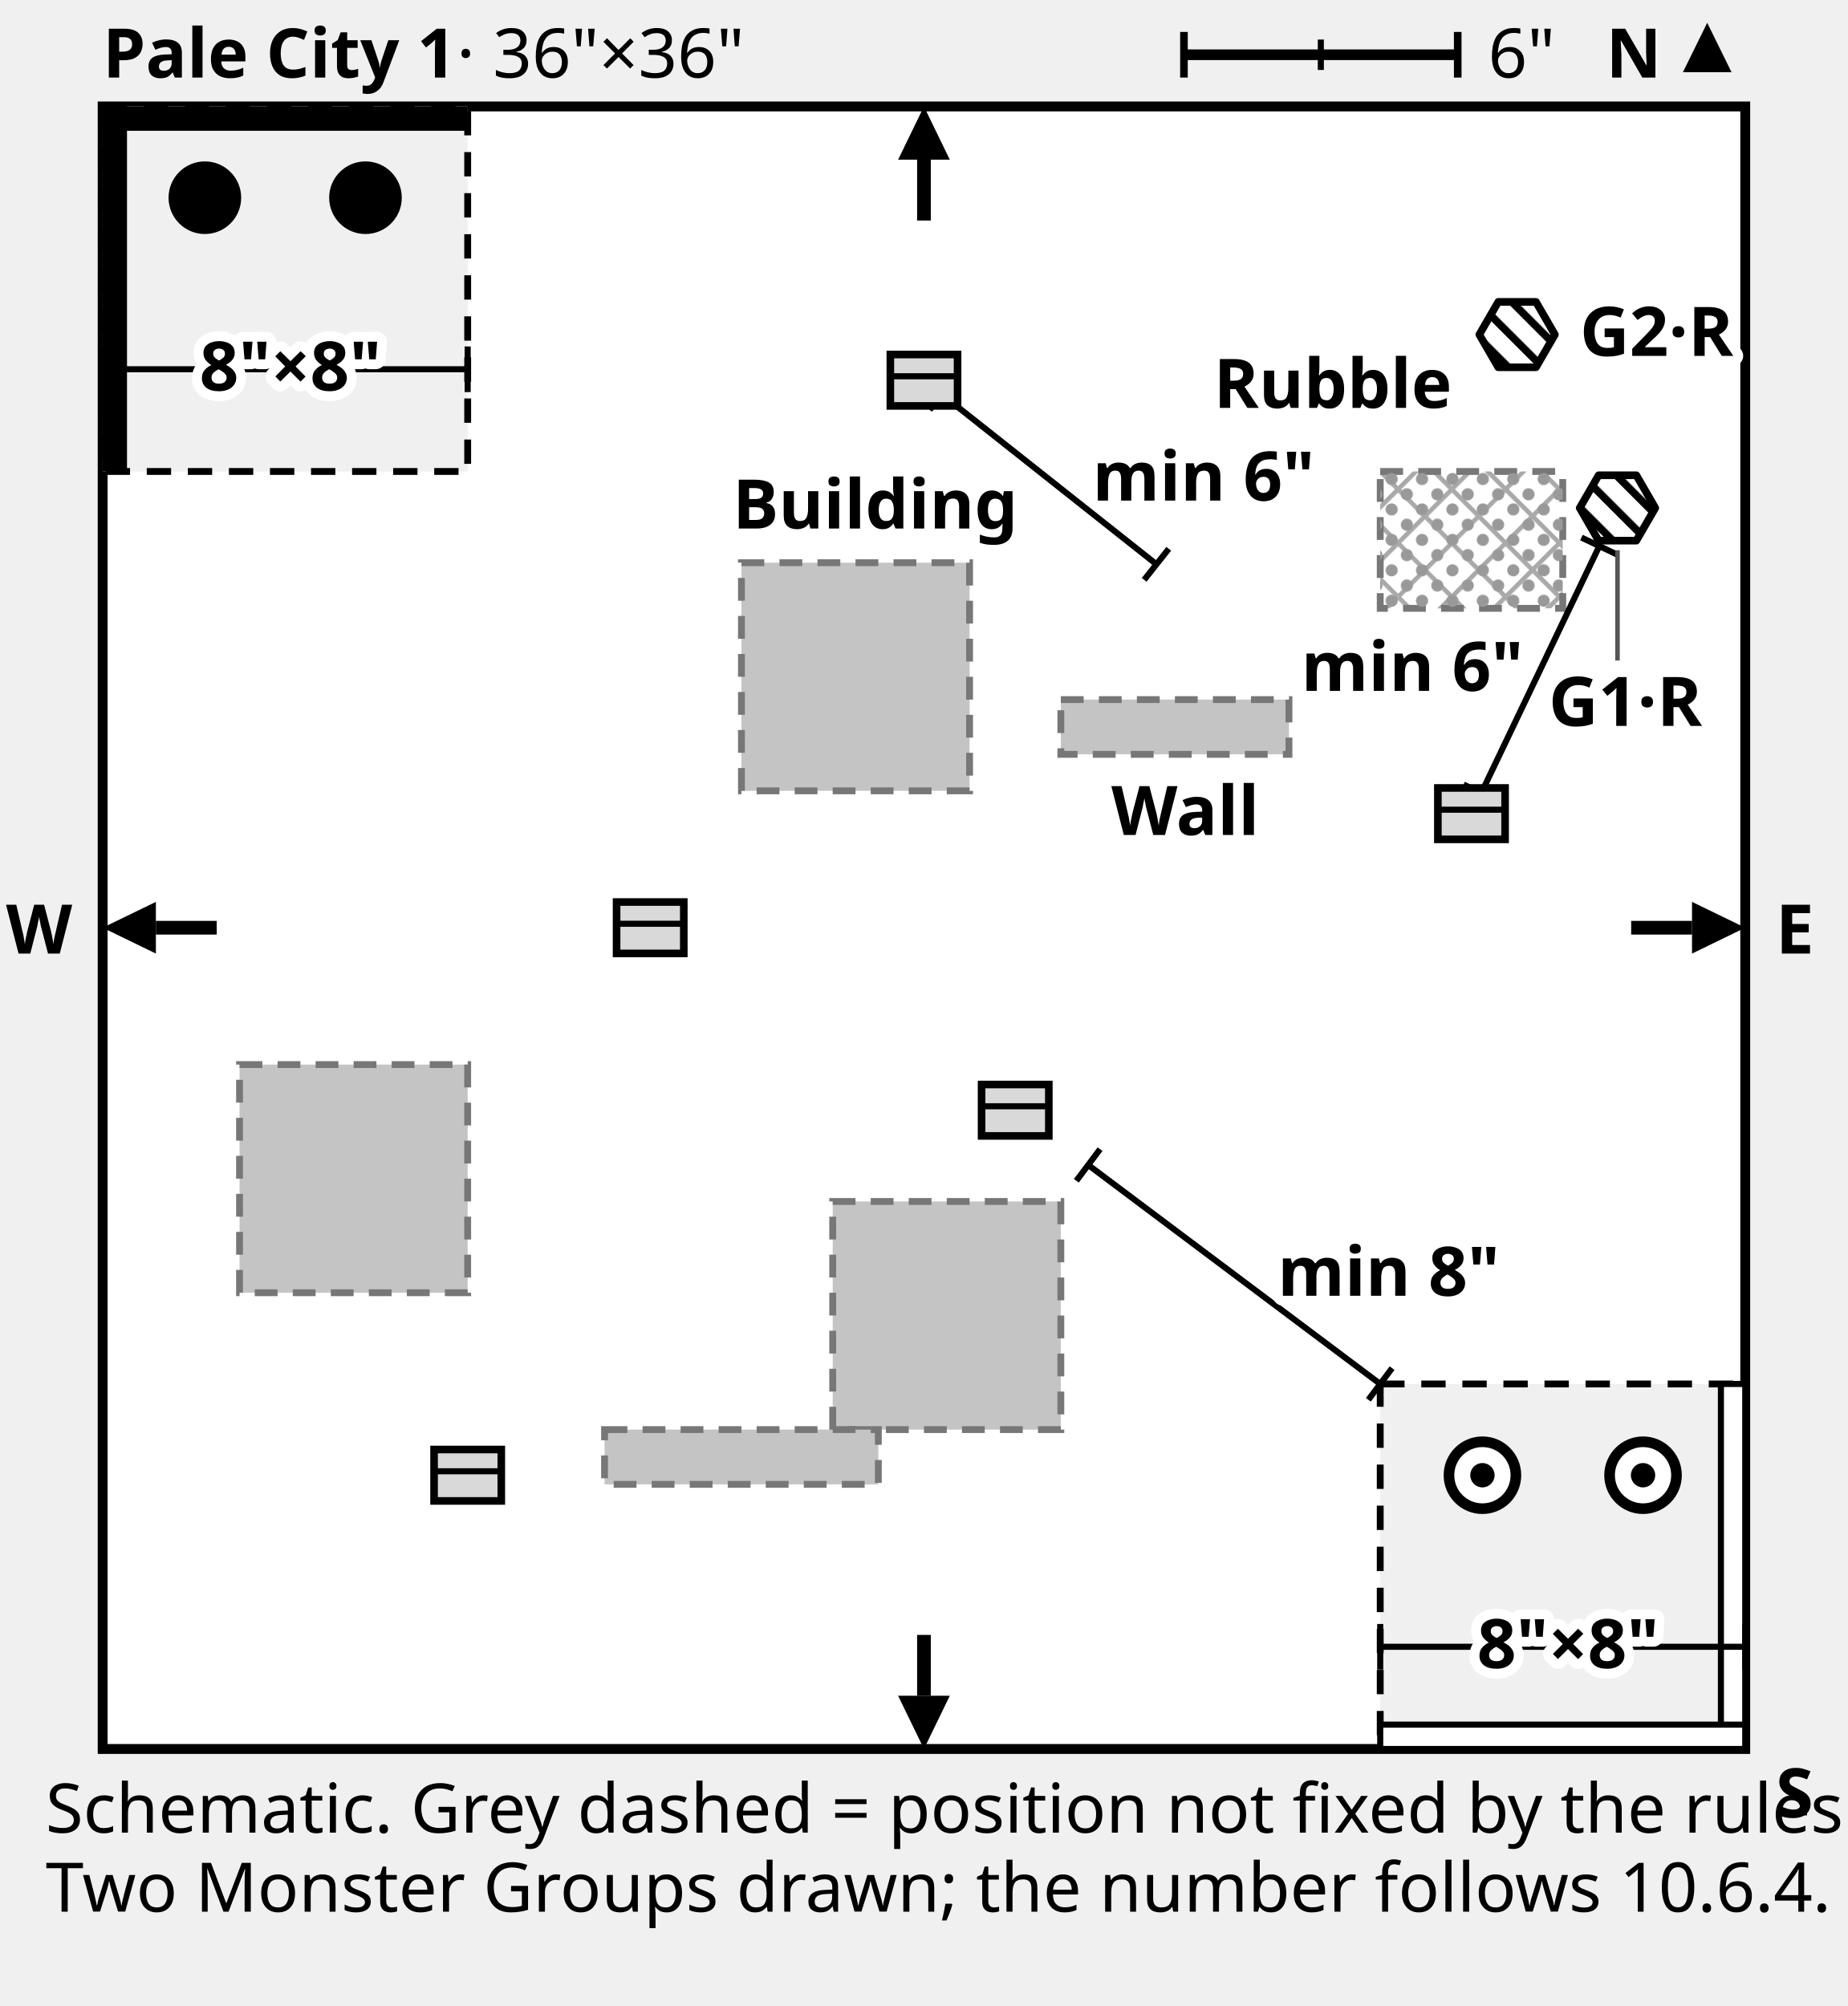
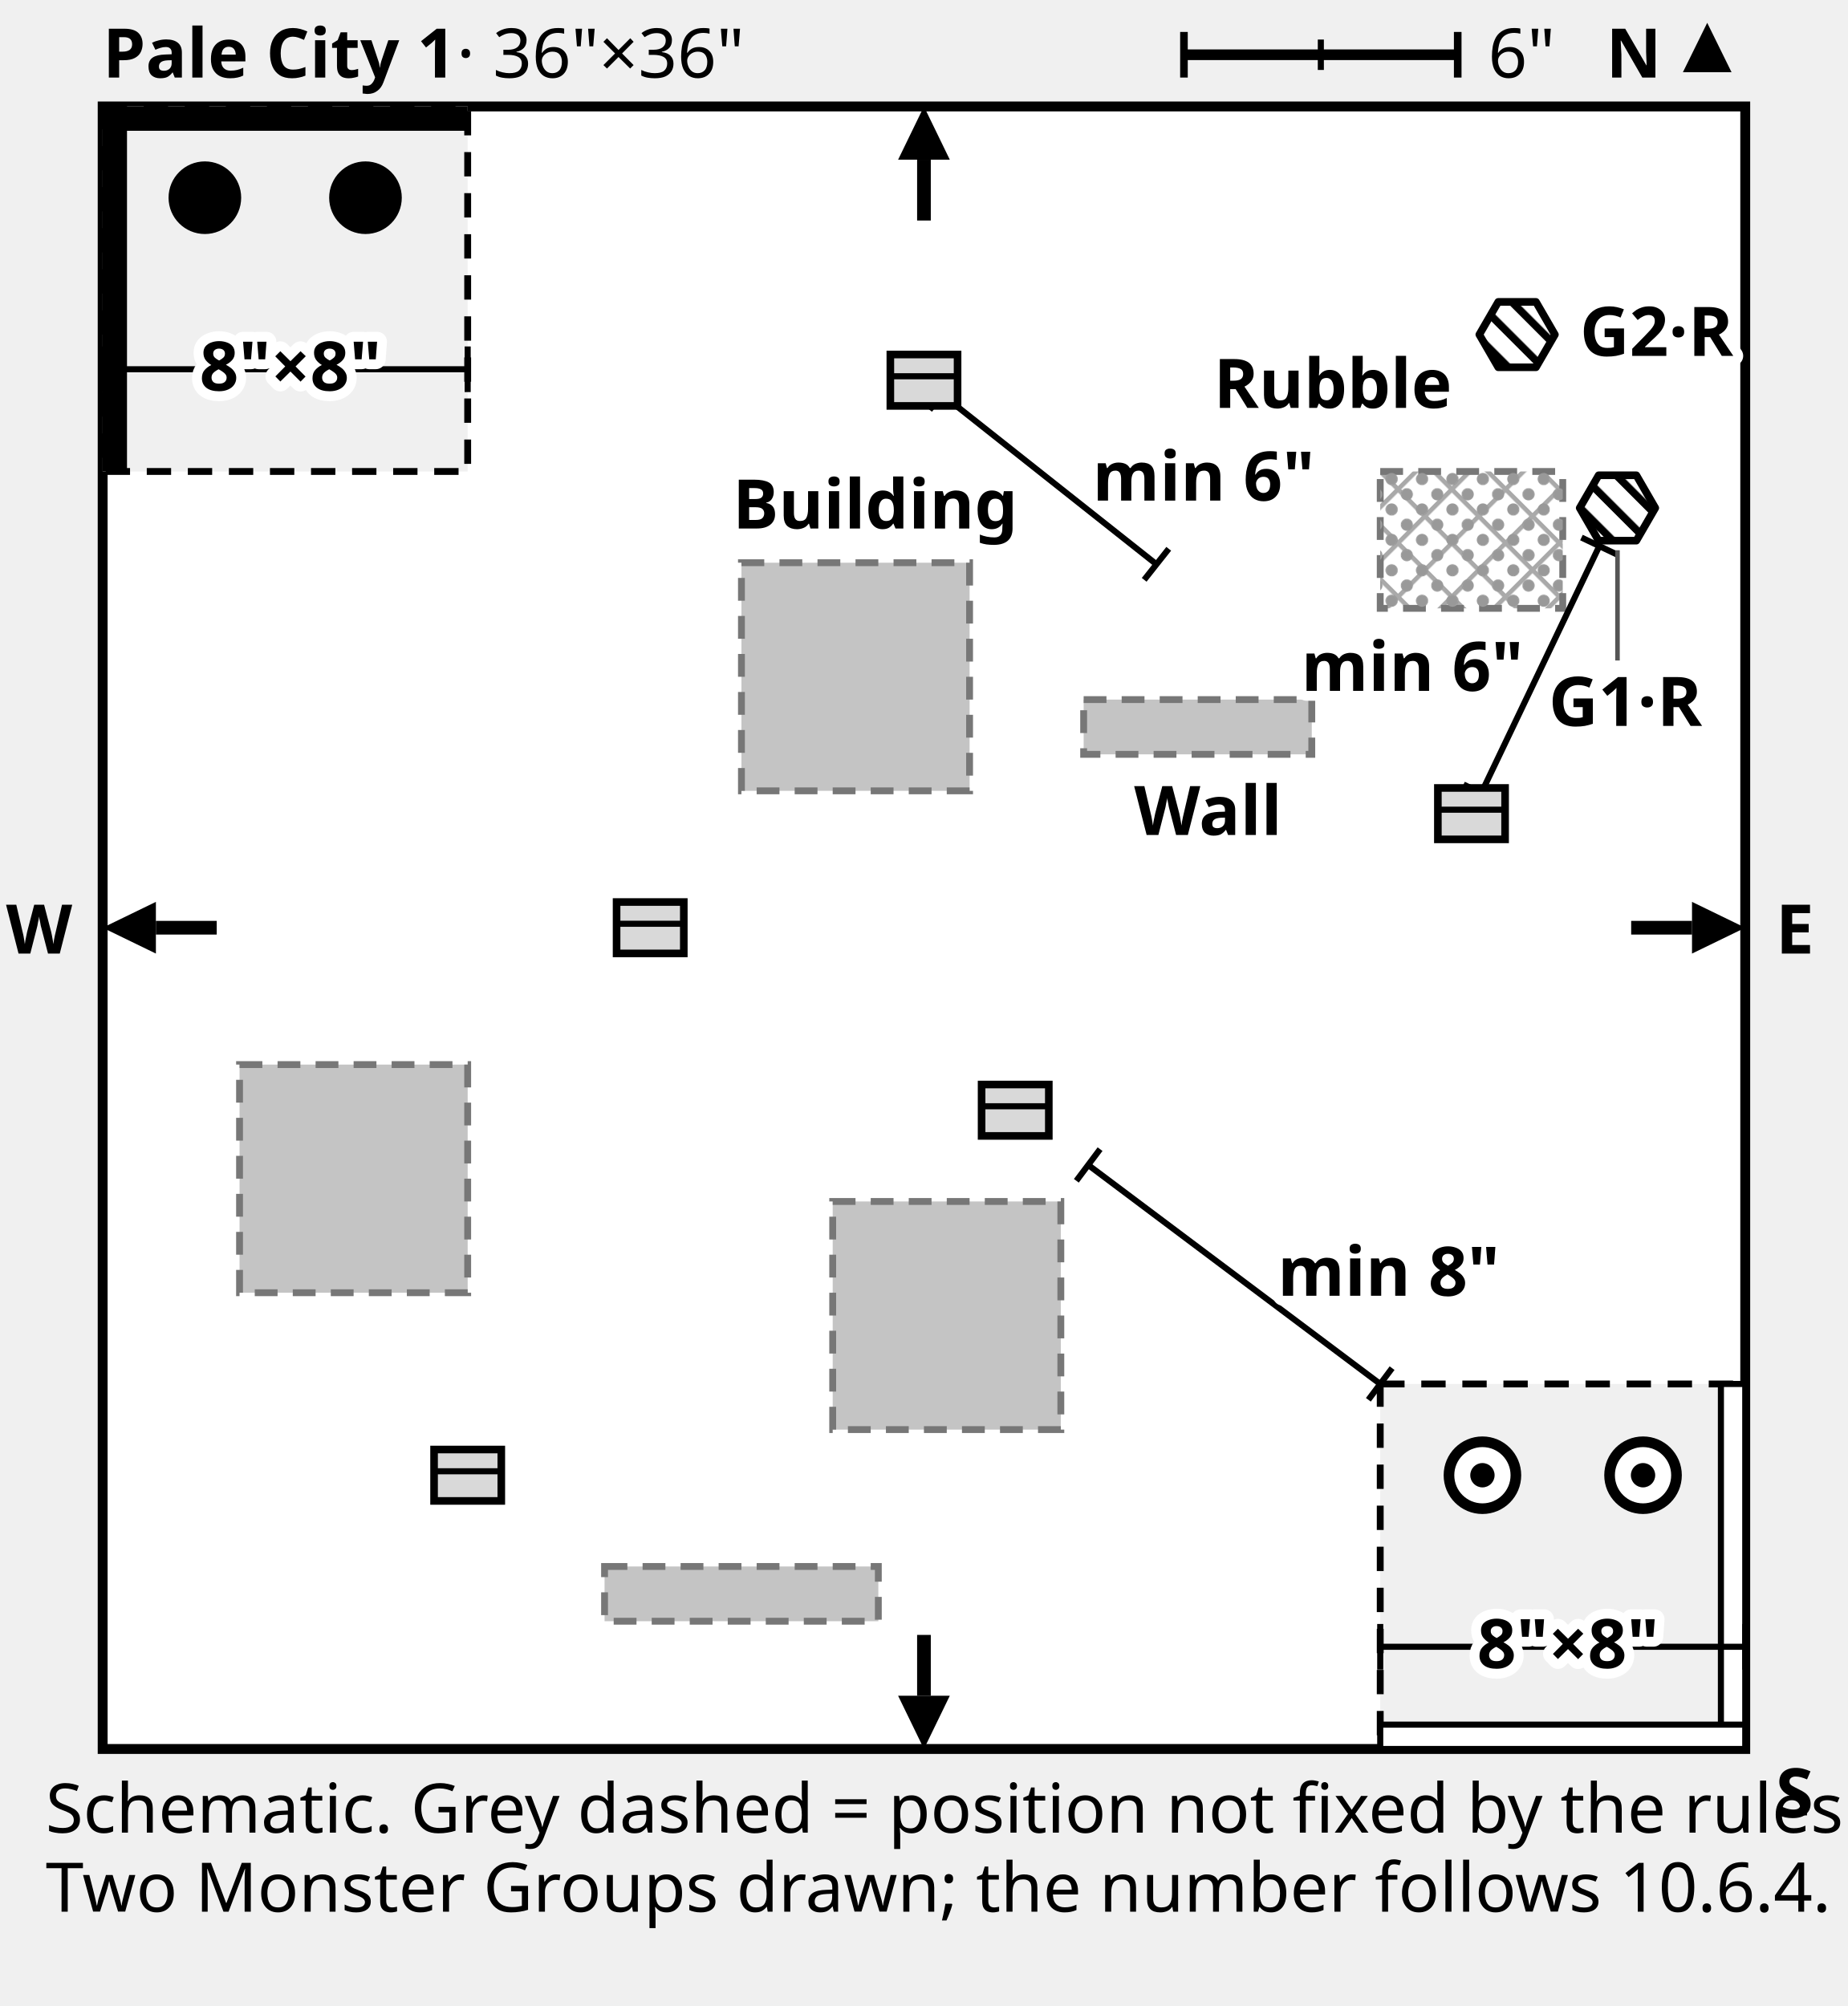
<svg xmlns="http://www.w3.org/2000/svg" width="243pt" height="263.8pt" viewBox="0 0 243 263.8">
  <defs>
    <pattern id="p-cover" width="5" height="5" patternUnits="userSpaceOnUse" patternTransform="rotate(45)">
      <rect width="5" height="5" fill="#fff" />
      <path d="M0 0.5H5M0.5 0V5" stroke="#444" stroke-width="0.7" fill="none" />
    </pattern>
    <pattern id="p-diff" width="4" height="4" patternUnits="userSpaceOnUse">
      <rect width="4" height="4" fill="#fff" />
      <circle cx="1" cy="1" r="0.75" fill="#222" />
      <circle cx="3" cy="3" r="0.75" fill="#222" />
    </pattern>
    <pattern id="p-imp" width="2.4" height="2.4" patternUnits="userSpaceOnUse" patternTransform="rotate(45)">
      <rect width="2.4" height="2.4" fill="#fff" />
      <path d="M0.4 0V2.4" stroke="#000" stroke-width="0.95" fill="none" />
    </pattern>
    <pattern id="p-mon" width="3.2" height="3.2" patternUnits="userSpaceOnUse" patternTransform="rotate(-45)">
      <rect width="3.2" height="3.2" fill="#fff" />
      <path d="M0.5 0V3.2" stroke="#000" stroke-width="1" fill="none" />
    </pattern>
    <pattern id="p-aoe" width="4" height="4" patternUnits="userSpaceOnUse" patternTransform="rotate(-45)">
      <rect width="4" height="4" fill="#fff" />
      <path d="M0.5 0V4" stroke="#777" stroke-width="1.4" fill="none" />
    </pattern>
  </defs>
  <defs>
    <pattern id="p-cover-l" width="5" height="5" patternUnits="userSpaceOnUse" patternTransform="rotate(45)">
      <rect width="5" height="5" fill="#fff" />
      <path d="M0 0.5H5M0.5 0V5" stroke="#aaa" stroke-width="0.6" fill="none" />
    </pattern>
    <pattern id="p-diff-l" width="4" height="4" patternUnits="userSpaceOnUse">
      <rect width="4" height="4" fill="#fff" />
      <circle cx="1" cy="1" r="0.7" fill="#999" />
      <circle cx="3" cy="3" r="0.7" fill="#999" />
    </pattern>
    <pattern id="p-imp-l" width="2.6" height="2.6" patternUnits="userSpaceOnUse" patternTransform="rotate(45)">
      <rect width="2.6" height="2.6" fill="#fff" />
      <path d="M0.4 0V2.6" stroke="#aaa" stroke-width="0.8" fill="none" />
    </pattern>
    <pattern id="p-mon-l" width="3.2" height="3.2" patternUnits="userSpaceOnUse" patternTransform="rotate(-45)">
      <rect width="3.2" height="3.2" fill="#fff" />
      <path d="M0.5 0V3.2" stroke="#999" stroke-width="0.9" fill="none" />
    </pattern>
    <pattern id="p-water" width="6" height="4" patternUnits="userSpaceOnUse">
      <rect width="6" height="4" fill="#fff" />
      <path d="M0 2.2Q1.5 0.4 3 2.2T6 2.2" stroke="#333" stroke-width="0.8" fill="none" />
    </pattern>
    <pattern id="p-water-l" width="6" height="4" patternUnits="userSpaceOnUse">
      <rect width="6" height="4" fill="#fff" />
      <path d="M0 2.2Q1.5 0.4 3 2.2T6 2.2" stroke="#aaa" stroke-width="0.8" fill="none" />
    </pattern>
    <pattern id="p-slip" width="6" height="6" patternUnits="userSpaceOnUse" patternTransform="rotate(-30)">
      <rect width="6" height="6" fill="#fff" />
      <path d="M0.5 1.5H3.5M3.5 4.5H5.5" stroke="#333" stroke-width="0.9" fill="none" />
    </pattern>
    <pattern id="p-slip-l" width="6" height="6" patternUnits="userSpaceOnUse" patternTransform="rotate(-30)">
      <rect width="6" height="6" fill="#fff" />
      <path d="M0.5 1.5H3.5M3.5 4.5H5.5" stroke="#aaa" stroke-width="0.9" fill="none" />
    </pattern>
    <pattern id="p-dark" width="4" height="4" patternUnits="userSpaceOnUse">
      <rect width="4" height="4" fill="#d9d9d9" />
      <path d="M0 4L4 0" stroke="#fff" stroke-width="0.9" fill="none" />
    </pattern>
    <pattern id="p-diffo" width="4" height="4" patternUnits="userSpaceOnUse">
      <circle cx="1" cy="1" r="0.8" fill="#222" />
      <circle cx="3" cy="3" r="0.8" fill="#222" />
    </pattern>
    <pattern id="p-diffo-l" width="4" height="4" patternUnits="userSpaceOnUse">
      <circle cx="1" cy="1" r="0.8" fill="#999" />
      <circle cx="3" cy="3" r="0.8" fill="#999" />
    </pattern>
    <pattern id="p-chasm" width="6" height="6" patternUnits="userSpaceOnUse">
      <rect width="6" height="6" fill="#d4d4d4" />
      <path d="M1.5 0V6M4.5 0V6" stroke="#333" stroke-width="1.1" stroke-dasharray="2.6 1.6" fill="none" />
    </pattern>
    <pattern id="p-chasm-l" width="6" height="6" patternUnits="userSpaceOnUse">
      <rect width="6" height="6" fill="#efefef" />
      <path d="M1.5 0V6M4.5 0V6" stroke="#aaa" stroke-width="1.1" stroke-dasharray="2.6 1.6" fill="none" />
    </pattern>
    <clipPath id="bclip">
      <rect x="13.5" y="14" width="216" height="216" />
    </clipPath>
  </defs>
  <rect x="13.5" y="14" width="216" height="216" fill="#fff" stroke="#000" stroke-width="1.3" />
  <g data-glyph="zone-A">
    <rect x="13.5" y="14" width="48" height="48" fill="#f0f0f0" stroke="#000" stroke-width="0.9" stroke-dasharray="3.2 2.2" />
    <rect x="13.5" y="14" width="3.2" height="48" fill="#000" />
    <rect x="13.5" y="14" width="48" height="3.2" fill="#000" />
  </g>
  <g data-glyph="dim">
    <line x1="13.5" y1="48.56" x2="61.5" y2="48.56" stroke="#000" stroke-width="0.8" stroke-linecap="butt" />
    <line x1="13.5" y1="45.56" x2="13.5" y2="51.56" stroke="#000" stroke-width="0.8" stroke-linecap="butt" />
    <line x1="61.5" y1="45.56" x2="61.5" y2="51.56" stroke="#000" stroke-width="0.8" stroke-linecap="butt" />
  </g>
  <g data-glyph="zone-B">
    <rect x="181.5" y="182" width="48" height="48" fill="#f0f0f0" stroke="#000" stroke-width="0.9" stroke-dasharray="3.2 2.2" />
    <rect x="226.3" y="182" width="3.2" height="48" fill="#fff" stroke="#000" stroke-width="0.8" />
    <rect x="181.5" y="226.8" width="48" height="3.2" fill="#fff" stroke="#000" stroke-width="0.8" />
  </g>
  <g data-glyph="dim">
    <line x1="181.5" y1="216.56" x2="229.5" y2="216.56" stroke="#000" stroke-width="0.8" stroke-linecap="butt" />
    <line x1="181.5" y1="213.56" x2="181.5" y2="219.56" stroke="#000" stroke-width="0.8" stroke-linecap="butt" />
    <line x1="229.5" y1="213.56" x2="229.5" y2="219.56" stroke="#000" stroke-width="0.8" stroke-linecap="butt" />
  </g>
  <g data-glyph="ter-blocking" data-state="illus">
    <rect x="97.5" y="74" width="30" height="30" fill="#c4c4c4" stroke="#777" stroke-width="0.9" stroke-dasharray="3 2" />
  </g>
  <g data-glyph="ter-blocking" data-state="illus">
    <rect x="109.5" y="158" width="30" height="30" fill="#c4c4c4" stroke="#777" stroke-width="0.9" stroke-dasharray="3 2" />
  </g>
  <g data-glyph="ter-blocking" data-state="illus">
    <rect x="31.5" y="140" width="30" height="30" fill="#c4c4c4" stroke="#777" stroke-width="0.9" stroke-dasharray="3 2" />
  </g>
  <g data-glyph="ter-blocking" data-state="illus">
-     <rect x="139.5" y="92" width="30" height="7.2" fill="#c4c4c4" stroke="#777" stroke-width="0.9" stroke-dasharray="3 2" />
-   </g>
-   <g data-glyph="ter-blocking" data-state="illus">
-     <rect x="79.5" y="188" width="36" height="7.2" fill="#c4c4c4" stroke="#777" stroke-width="0.9" stroke-dasharray="3 2" />
+     <rect x="142.5" y="92" width="30" height="7.2" fill="#c4c4c4" stroke="#777" stroke-width="0.9" stroke-dasharray="3 2" />
+   </g>
+   <g data-glyph="ter-blocking" data-state="illus">
+     <rect x="79.5" y="206" width="36" height="7.2" fill="#c4c4c4" stroke="#777" stroke-width="0.9" stroke-dasharray="3 2" />
  </g>
  <g data-glyph="ter-coverdiff" data-state="illus">
    <rect x="181.5" y="62" width="24" height="18" fill="url(#p-cover-l)" stroke="#777" stroke-width="0.9" stroke-dasharray="3 2" />
    <rect x="181.5" y="62" width="24" height="18" fill="url(#p-diffo-l)" />
  </g>
  <g data-glyph="dim">
    <line x1="123.85" y1="51.86" x2="152.08" y2="74.21" stroke="#000" stroke-width="0.8" stroke-linecap="butt" />
    <line x1="125.47" y1="49.82" x2="122.24" y2="53.9" stroke="#000" stroke-width="0.8" stroke-linecap="butt" />
    <line x1="153.69" y1="72.17" x2="150.46" y2="76.25" stroke="#000" stroke-width="0.8" stroke-linecap="butt" />
  </g>
  <g data-glyph="dim">
    <line x1="181.5" y1="182" x2="143.1" y2="153.2" stroke="#000" stroke-width="0.8" stroke-linecap="butt" />
    <line x1="179.94" y1="184.08" x2="183.06" y2="179.92" stroke="#000" stroke-width="0.8" stroke-linecap="butt" />
    <line x1="141.54" y1="155.28" x2="144.66" y2="151.12" stroke="#000" stroke-width="0.8" stroke-linecap="butt" />
  </g>
  <g data-glyph="dim">
    <line x1="194.79" y1="104.29" x2="210.31" y2="71.81" stroke="#000" stroke-width="0.8" stroke-linecap="butt" />
    <line x1="192.45" y1="103.17" x2="197.14" y2="105.41" stroke="#000" stroke-width="0.8" stroke-linecap="butt" />
    <line x1="207.96" y1="70.69" x2="212.65" y2="72.93" stroke="#000" stroke-width="0.8" stroke-linecap="butt" />
  </g>
  <g data-glyph="chest">
    <rect x="117.08" y="46.62" width="8.84" height="6.76" fill="#d9d9d9" stroke="#000" stroke-width="1" />
    <line x1="117.08" y1="49.48" x2="125.92" y2="49.48" stroke="#000" stroke-width="0.8" stroke-linecap="butt" />
  </g>
  <g data-glyph="chest">
    <rect x="189.08" y="103.62" width="8.84" height="6.76" fill="#d9d9d9" stroke="#000" stroke-width="1" />
    <line x1="189.08" y1="106.48" x2="197.92" y2="106.48" stroke="#000" stroke-width="0.8" stroke-linecap="butt" />
  </g>
  <g data-glyph="chest">
    <rect x="81.08" y="118.62" width="8.84" height="6.76" fill="#d9d9d9" stroke="#000" stroke-width="1" />
    <line x1="81.08" y1="121.48" x2="89.92" y2="121.48" stroke="#000" stroke-width="0.8" stroke-linecap="butt" />
  </g>
  <g data-glyph="chest">
    <rect x="129.08" y="142.62" width="8.84" height="6.76" fill="#d9d9d9" stroke="#000" stroke-width="1" />
    <line x1="129.08" y1="145.48" x2="137.92" y2="145.48" stroke="#000" stroke-width="0.8" stroke-linecap="butt" />
  </g>
  <g data-glyph="chest">
    <rect x="57.08" y="190.62" width="8.84" height="6.76" fill="#d9d9d9" stroke="#000" stroke-width="1" />
    <line x1="57.08" y1="193.48" x2="65.92" y2="193.48" stroke="#000" stroke-width="0.8" stroke-linecap="butt" />
  </g>
  <g data-glyph="mon">
    <polygon points="217.67,66.8 215.18,71.1 210.22,71.1 207.73,66.8 210.22,62.5 215.18,62.5" fill="url(#p-mon)" stroke="#000" stroke-width="1" stroke-linejoin="round" />
  </g>
  <g data-glyph="mon">
    <polygon points="204.47,44 201.98,48.3 197.02,48.3 194.53,44 197.02,39.7 201.98,39.7" fill="url(#p-mon)" stroke="#000" stroke-width="1" stroke-linejoin="round" />
  </g>
  <g data-glyph="arr-exit">
    <line x1="121.5" y1="29" x2="121.5" y2="21" stroke="#000" stroke-width="1.8" stroke-linecap="butt" />
    <polygon points="121.5,14 124.9,21 118.1,21" fill="#000" />
  </g>
  <g data-glyph="arr-exit">
    <line x1="214.5" y1="122" x2="222.5" y2="122" stroke="#000" stroke-width="1.8" stroke-linecap="butt" />
    <polygon points="229.5,122 222.5,125.4 222.5,118.6" fill="#000" />
  </g>
  <g data-glyph="arr-exit">
    <line x1="121.5" y1="215" x2="121.5" y2="223" stroke="#000" stroke-width="1.8" stroke-linecap="butt" />
    <polygon points="121.5,230 118.1,223 124.9,223" fill="#000" />
  </g>
  <g data-glyph="arr-exit">
    <line x1="28.5" y1="122" x2="20.5" y2="122" stroke="#000" stroke-width="1.8" stroke-linecap="butt" />
    <polygon points="13.5,122 20.5,118.6 20.5,125.4" fill="#000" />
  </g>
  <g data-glyph="hero-A">
    <circle cx="26.94" cy="26" r="4.4" fill="#000" stroke="#000" stroke-width="0.75" />
  </g>
  <g data-glyph="hero-A">
    <circle cx="48.06" cy="26" r="4.4" fill="#000" stroke="#000" stroke-width="0.75" />
  </g>
  <g data-glyph="hero-B">
    <circle cx="194.94" cy="194" r="4.4" fill="#fff" stroke="#000" stroke-width="1.4" />
    <circle cx="194.94" cy="194" r="1.6" fill="#000" />
  </g>
  <g data-glyph="hero-B">
    <circle cx="216.06" cy="194" r="4.4" fill="#fff" stroke="#000" stroke-width="1.4" />
    <circle cx="216.06" cy="194" r="1.6" fill="#000" />
  </g>
  <text x="26.24" y="51.36" font-family="'Source Sans 3'" font-size="9" font-weight="600" fill="#000" stroke="#fff" stroke-width="2.6" stroke-linejoin="round" paint-order="stroke">8"×8"</text>
  <text x="194.24" y="219.36" font-family="'Source Sans 3'" font-size="9" font-weight="600" fill="#000" stroke="#fff" stroke-width="2.6" stroke-linejoin="round" paint-order="stroke">8"×8"</text>
-   <text x="146.14" y="109.8" font-family="'Source Sans 3'" font-size="9" font-weight="600" fill="#000" stroke="#fff" stroke-width="2.6" stroke-linejoin="round" paint-order="stroke">Wall</text>
+   <text x="149.14" y="109.8" font-family="'Source Sans 3'" font-size="9" font-weight="600" fill="#000" stroke="#fff" stroke-width="2.6" stroke-linejoin="round" paint-order="stroke">Wall</text>
  <text x="96.34" y="69.5" font-family="'Source Sans 3'" font-size="9" font-weight="600" fill="#000" stroke="#fff" stroke-width="2.6" stroke-linejoin="round" paint-order="stroke">Building</text>
  <text x="159.6" y="53.64" font-family="'Source Sans 3'" font-size="9" font-weight="600" fill="#000" stroke="#fff" stroke-width="2.6" stroke-linejoin="round" paint-order="stroke">Rubble</text>
  <text x="143.66" y="65.83" font-family="'Source Sans 3'" font-size="9" font-weight="600" fill="#000" stroke="#fff" stroke-width="2.6" stroke-linejoin="round" paint-order="stroke">min 6"</text>
  <text x="168" y="170.4" font-family="'Source Sans 3'" font-size="9" font-weight="600" fill="#000" stroke="#fff" stroke-width="2.6" stroke-linejoin="round" paint-order="stroke">min 8"</text>
  <text x="171.11" y="90.85" font-family="'Source Sans 3'" font-size="9" font-weight="600" fill="#000" stroke="#fff" stroke-width="2.6" stroke-linejoin="round" paint-order="stroke">min 6"</text>
  <g data-glyph="leader">
    <line x1="212.7" y1="72.36" x2="212.7" y2="86.86" stroke="#555" stroke-width="0.6" stroke-linecap="butt" />
  </g>
  <text x="203.66" y="95.46" font-family="'Source Sans 3'" font-size="9" font-weight="600" fill="#000" stroke="#fff" stroke-width="2.6" stroke-linejoin="round" paint-order="stroke">G1·R</text>
  <text x="207.76" y="46.8" font-family="'Source Sans 3'" font-size="9" font-weight="600" fill="#000" stroke="#fff" stroke-width="2.6" stroke-linejoin="round" paint-order="stroke">G2·R</text>
  <text x="13.5" y="10.2" font-weight="700" font-family="'Source Sans 3'" font-size="9" fill="#000">Pale City 1</text>
  <text x="60.05" y="10.2" font-weight="400" font-family="'Source Sans 3'" font-size="9" fill="#000">·  36"×36"</text>
  <g data-glyph="compass">
    <polygon points="224.5,3 221.3,9.5 227.7,9.5" fill="#000" />
    <text x="218.5" y="10.2" font-weight="700" font-family="'Source Sans 3'" font-size="9" fill="#000" text-anchor="end">N</text>
  </g>
  <g data-glyph="scale">
    <line x1="155.69" y1="7.2" x2="191.69" y2="7.2" stroke="#000" stroke-width="1.4" stroke-linecap="butt" />
    <line x1="155.69" y1="4.2" x2="155.69" y2="10.2" stroke="#000" stroke-width="1" stroke-linecap="butt" />
    <line x1="191.69" y1="4.2" x2="191.69" y2="10.2" stroke="#000" stroke-width="1" stroke-linecap="butt" />
    <line x1="173.69" y1="5.2" x2="173.69" y2="9.2" stroke="#000" stroke-width="0.8" stroke-linecap="butt" />
    <text x="195.69" y="10.2" font-weight="400" font-family="'Source Sans 3'" font-size="9" fill="#000">6"</text>
  </g>
  <text x="9.5" y="125.4" font-weight="700" font-family="'Source Sans 3'" font-size="9" fill="#000" text-anchor="end">W</text>
  <text x="233.5" y="125.4" font-weight="700" font-family="'Source Sans 3'" font-size="9" fill="#000">E</text>
  <text x="233.5" y="239" font-weight="700" font-family="'Source Sans 3'" font-size="9" fill="#000">S</text>
  <text x="6" y="241" font-weight="400" font-family="'Source Sans 3'" font-size="9" fill="#000">Schematic. Grey dashed = position not fixed by the rules.</text>
  <text x="6" y="251.4" font-weight="400" font-family="'Source Sans 3'" font-size="9" fill="#000">Two Monster Groups drawn; the number follows 10.6.4.</text>
</svg>
